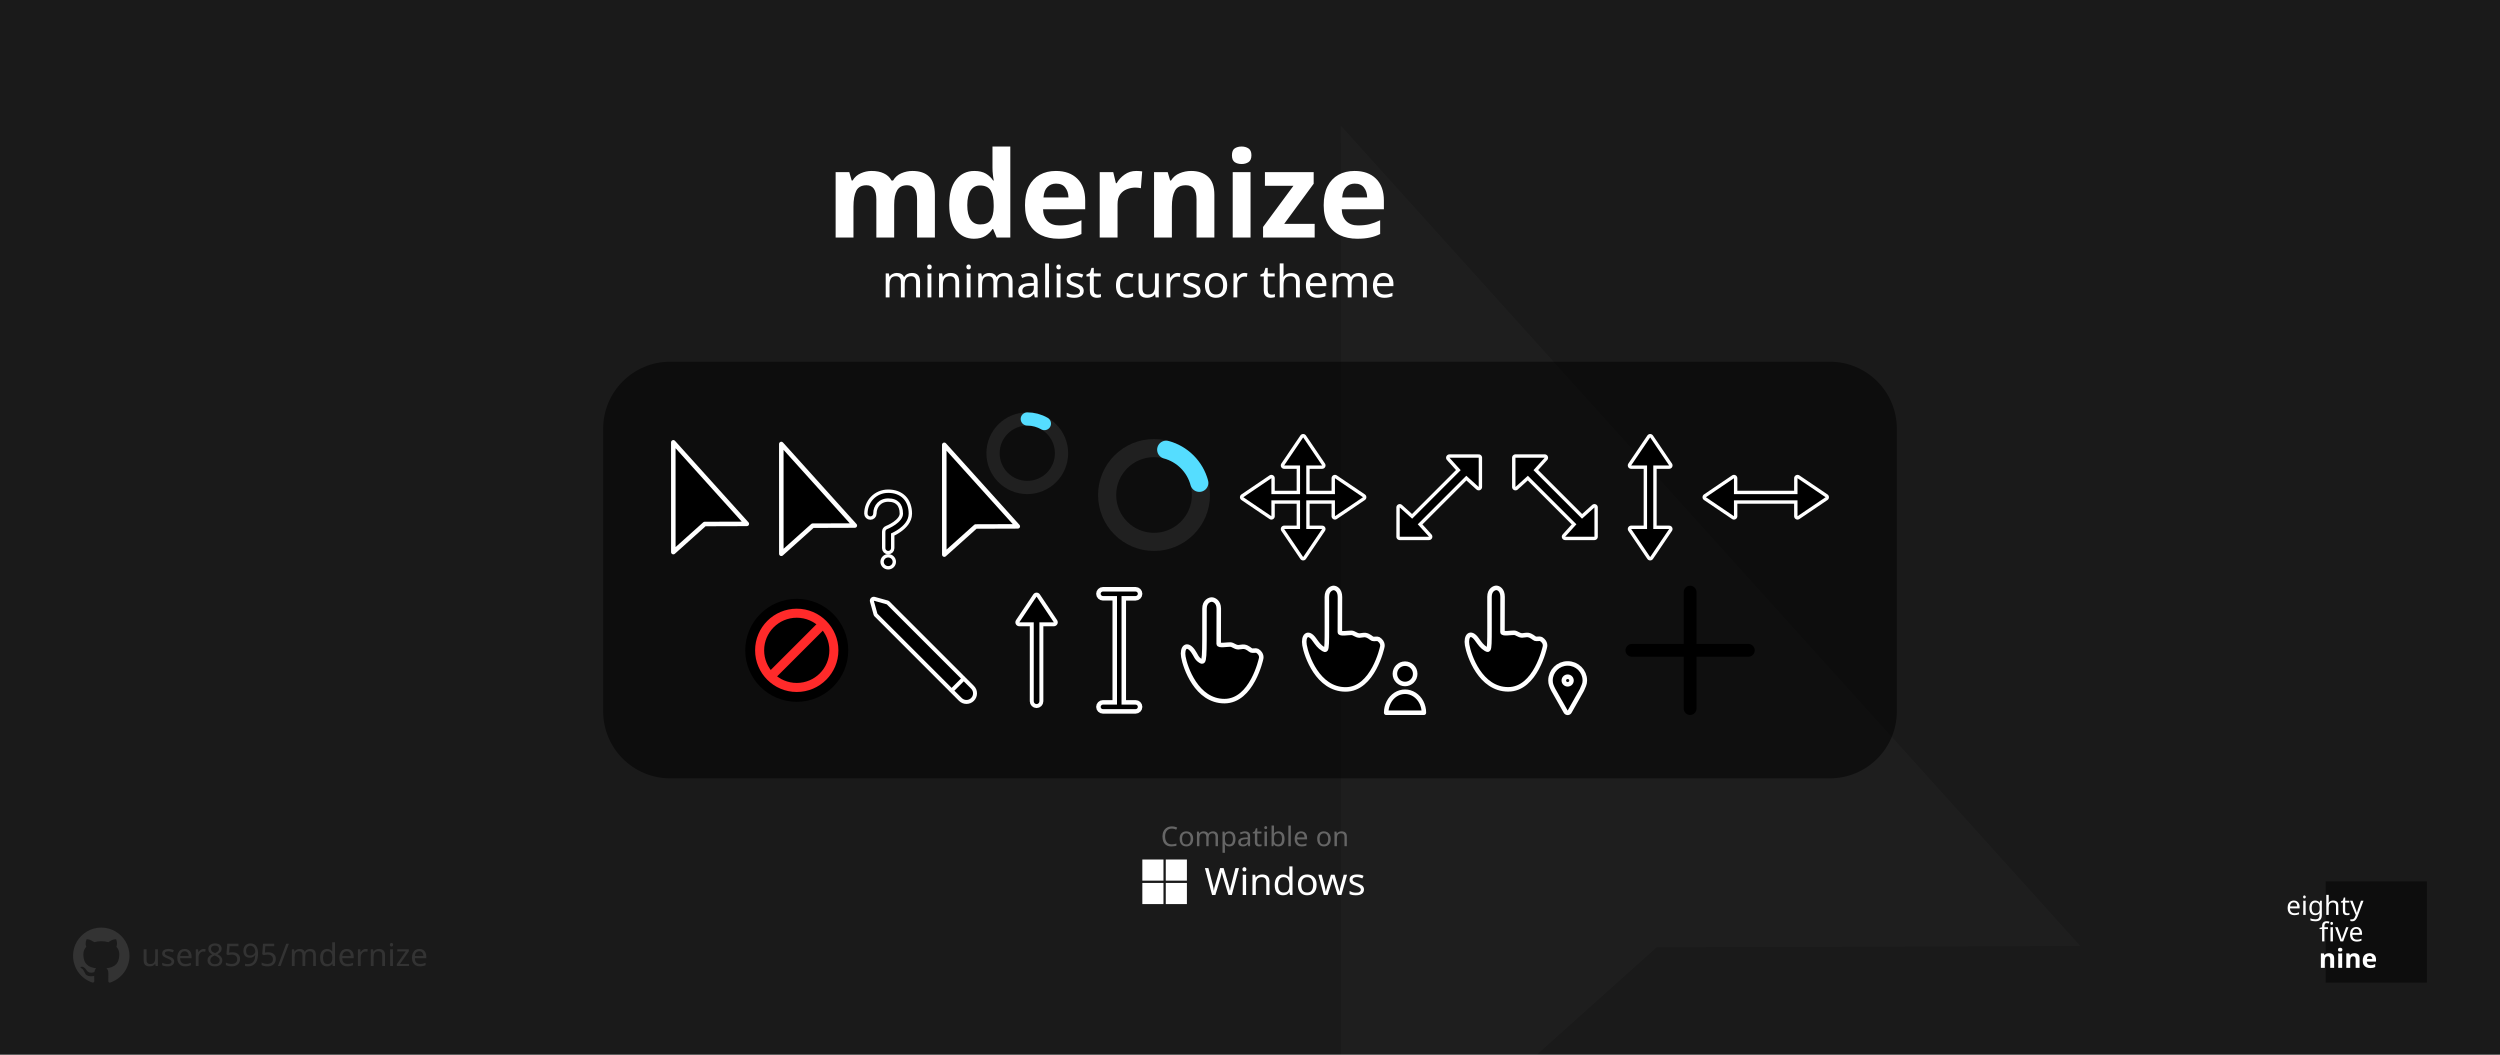
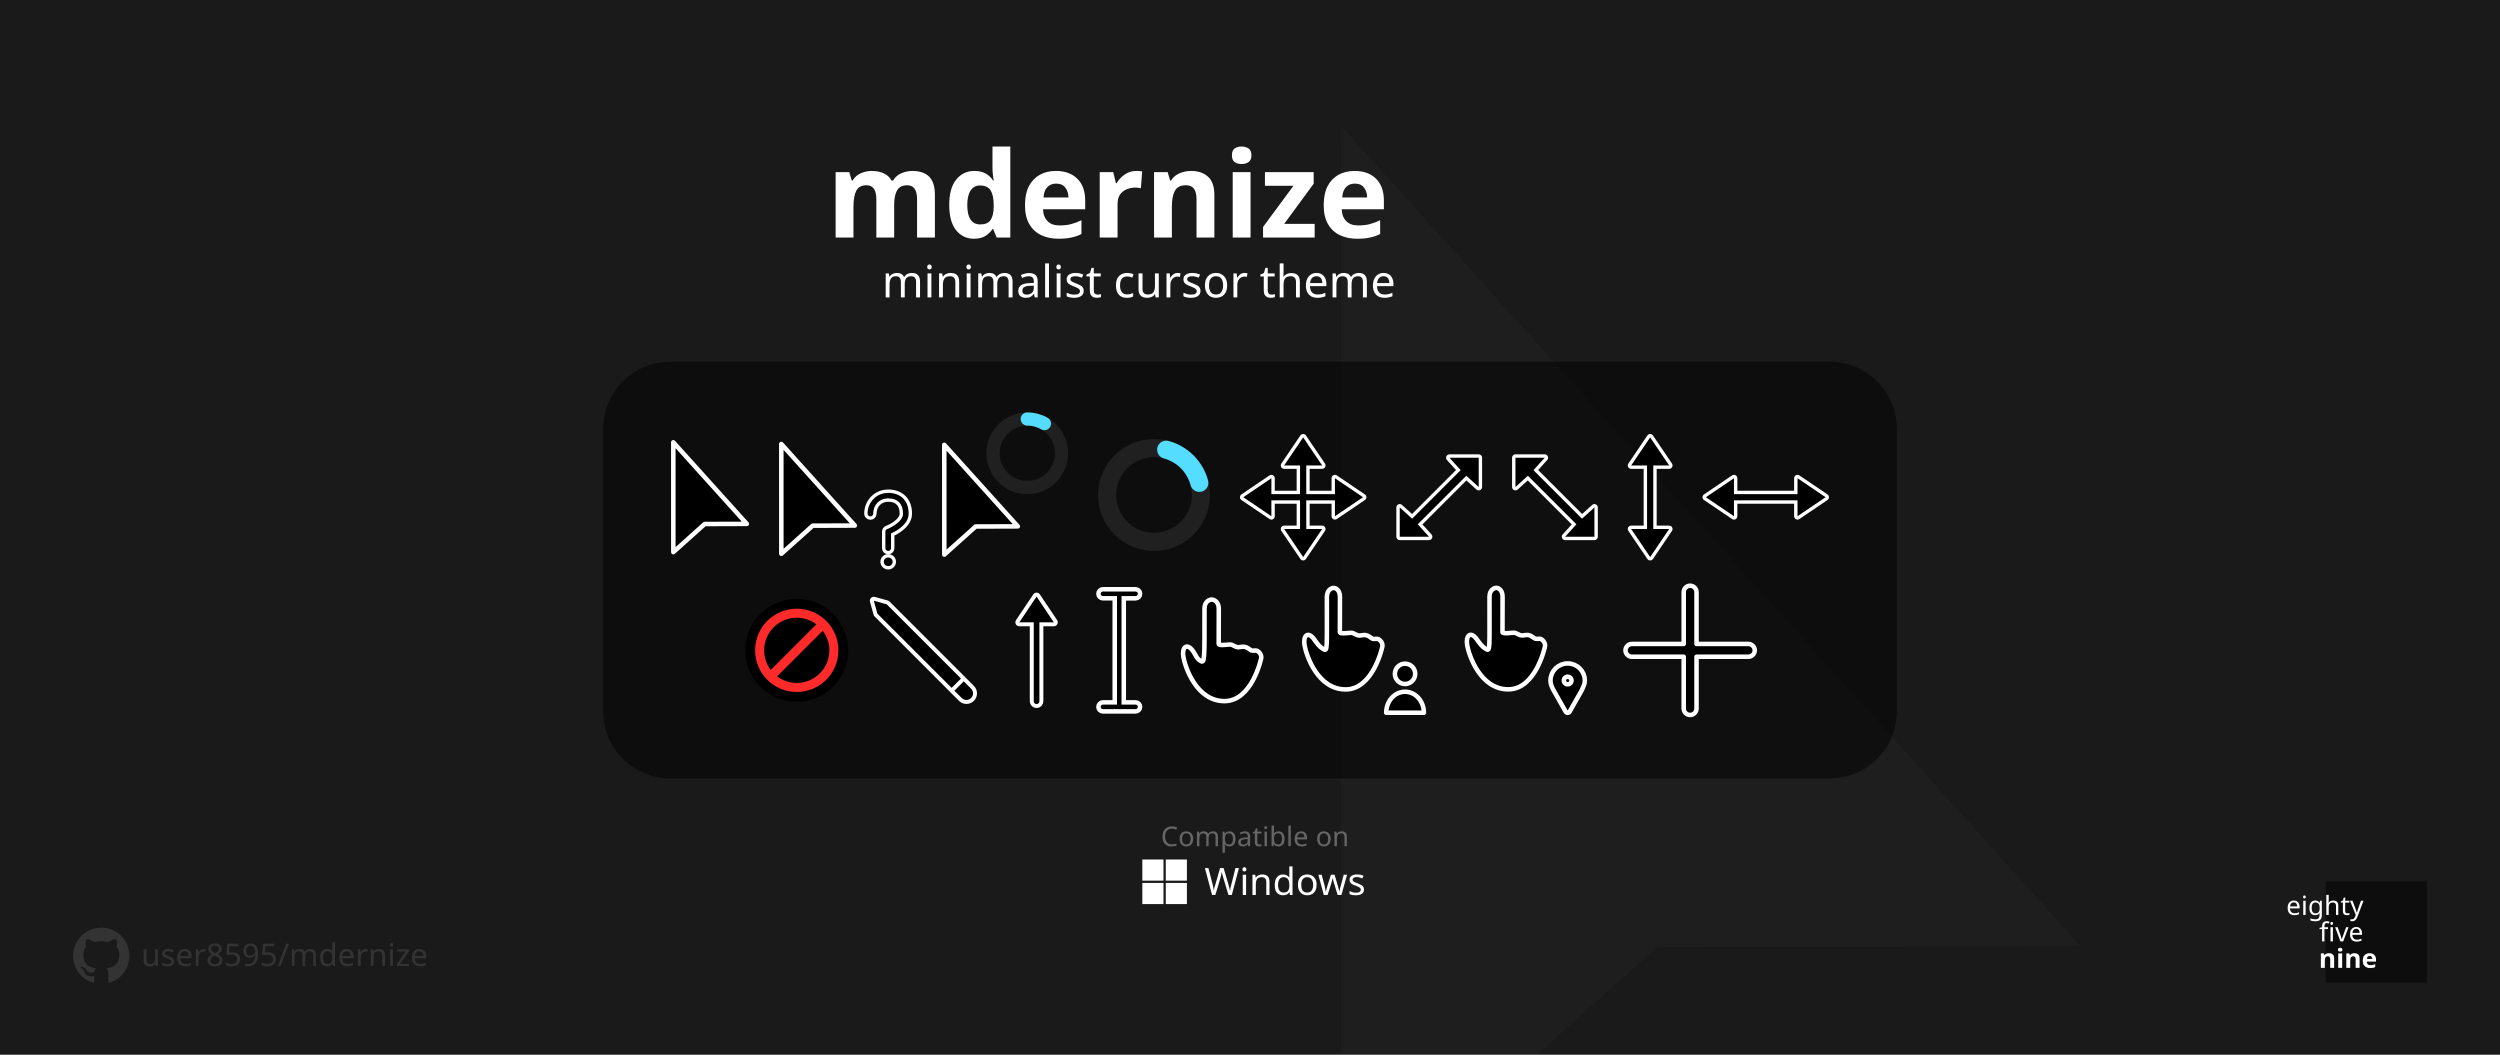
<svg xmlns="http://www.w3.org/2000/svg" width="1280" height="540" viewBox="0 0 338.667 142.875" version="1.1" id="svg1" xml:space="preserve">
  <defs id="defs1">
    <filter style="color-interpolation-filters:sRGB;" id="filter18" x="-0.064" y="-0.088" width="1.123" height="1.174">
      <feFlood result="flood" in="SourceGraphic" flood-opacity="0.435" flood-color="rgb(0,0,0)" id="feFlood17" />
      <feGaussianBlur result="blur" in="SourceGraphic" stdDeviation="2.5" id="feGaussianBlur17" />
      <feOffset result="offset" in="blur" dx="0" dy="0" id="feOffset17" />
      <feComposite result="comp1" operator="in" in="flood" in2="offset" id="feComposite17" />
      <feComposite result="comp2" operator="over" in="SourceGraphic" in2="comp1" id="feComposite18" />
    </filter>
    <filter style="color-interpolation-filters:sRGB" id="filter18-7" x="-0.064" y="-0.088" width="1.123" height="1.174">
      <feFlood result="flood" in="SourceGraphic" flood-opacity="0.435" flood-color="rgb(0,0,0)" id="feFlood17-6" />
      <feGaussianBlur result="blur" in="SourceGraphic" stdDeviation="2.5" id="feGaussianBlur17-1" />
      <feOffset result="offset" in="blur" dx="0" dy="0" id="feOffset17-4" />
      <feComposite result="comp1" operator="in" in="flood" in2="offset" id="feComposite17-2" />
      <feComposite result="comp2" operator="over" in="SourceGraphic" in2="comp1" id="feComposite18-3" />
    </filter>
    <filter style="color-interpolation-filters:sRGB" id="filter18-6" x="-0.064" y="-0.088" width="1.123" height="1.174">
      <feFlood result="flood" in="SourceGraphic" flood-opacity="0.435" flood-color="rgb(0,0,0)" id="feFlood17-5" />
      <feGaussianBlur result="blur" in="SourceGraphic" stdDeviation="2.5" id="feGaussianBlur17-0" />
      <feOffset result="offset" in="blur" dx="0" dy="0" id="feOffset17-2" />
      <feComposite result="comp1" operator="in" in="flood" in2="offset" id="feComposite17-8" />
      <feComposite result="comp2" operator="over" in="SourceGraphic" in2="comp1" id="feComposite18-6" />
    </filter>
    <clipPath clipPathUnits="userSpaceOnUse" id="clipPath17">
      <path id="path17" style="fill:#333333;fill-opacity:0.084;stroke:none;stroke-width:6.159;stroke-linecap:round;stroke-linejoin:round;stroke-dasharray:none;stroke-opacity:0.08;paint-order:markers fill stroke" d="m 319.348,128.139 -57.379,0.183 -42.733,38.293 -0.033,-149.568 z" />
    </clipPath>
  </defs>
  <g id="layer1">
    <rect style="opacity:1;fill:#1a1a1a;stroke-width:1.5;stroke-linecap:round;stroke-linejoin:round;paint-order:markers fill stroke" id="rect2" width="338.667" height="142.875" x="3.3333333e-06" y="-5.6843419e-14" />
    <rect style="fill:#ffffff;fill-opacity:0.02;stroke-width:1.5;stroke-linecap:round;stroke-linejoin:round;paint-order:markers fill stroke" id="rect2-0" width="338.667" height="142.875" x="3.3333333e-06" y="-5.6843419e-14" clip-path="url(#clipPath17)" transform="translate(-37.55571)" />
    <g id="g6" transform="matrix(0.9541028,0,0,0.9541028,7.771933,3.278784)">
      <rect style="fill:#000000;fill-opacity:0.5;stroke-width:0.711;stroke-linecap:round;stroke-linejoin:round;paint-order:markers fill stroke" id="rect2-2-1" width="183.681" height="59.155" x="77.493" y="47.921" ry="9.516" />
      <g id="g16" transform="translate(-1.192252)">
        <g id="layer1-5" transform="matrix(0.3209875,0,0,0.3209875,175.1944,76.67583)">
          <g id="path1" />
          <g id="path2">
            <g id="g2" transform="translate(1.166729,3.268765)">
              <circle style="fill:#000000;stroke:#ffffff;stroke-width:2;stroke-linecap:round;stroke-linejoin:round;stroke-dasharray:none;paint-order:markers fill stroke" id="path10-4" cx="52.867" cy="45.204" r="4.495" />
              <path style="fill:#000000;stroke:#ffffff;stroke-width:2;stroke-linecap:round;stroke-linejoin:round;stroke-dasharray:none;paint-order:markers fill stroke" id="path10-8-3" d="m 61.207,-62.421 a 8.34,9.302 0 0 1 -4.17,8.055 8.34,9.302 0 0 1 -8.34,0 8.34,9.302 0 0 1 -4.17,-8.055 h 8.34 z" transform="scale(1,-1)" />
            </g>
            <path style="fill:#000000;stroke:#ffffff;stroke-width:2;stroke-linecap:round;stroke-linejoin:round;stroke-dasharray:none;paint-order:markers fill stroke" d="m 19.457,14.445 c -0.038,23.038 0.375,24.282 -1.519,23.129 -1.894,-1.153 -2.741,-2.461 -4.082,-4.325 -2.817,-3.914 -4.977,-1.577 -4.282,2.529 0.773,4.571 5.821,19.596 18.163,19.596 12.22,0 16.208,-18.728 16.208,-18.728 0,0 0.715,-2.061 -1.747,-3.568 -0.376,-0.23 -1.922,0.105 -2.488,-0.097 -0.697,-0.249 -1.565,-1.407 -3.236,-1.654 -0.725,-0.107 -2.114,0.24 -2.59,0.22 -1.57,-0.068 -2.309,-1.166 -3.573,-1.205 -1.301,-0.04 -5.108,0.662 -5.108,-0.289 0,-1.166 0.042,-6.672 0.042,-15.575 0,-3.15 -1.883,-4 -2.788,-4 -0.759,0 -2.994,0.766 -2.999,3.967 z" id="path3-4-5" />
          </g>
        </g>
-         <path id="path4" style="stroke:none;stroke-width:0.481;stroke-linecap:round;stroke-linejoin:round;stroke-dasharray:none;paint-order:stroke markers fill" d="m 233.015,79.724 c -0.499,6.7e-5 -0.909,0.411 -0.909,0.91 v 7.358 h -7.358 c -0.498,6.7e-5 -0.91,0.41 -0.91,0.909 6e-5,0.499 0.411,0.91 0.91,0.91 h 7.358 v 7.357 6.42e-4 c 7e-5,0.498 0.411,0.909 0.909,0.909 0.498,-6.8e-5 0.91,-0.41 0.91,-0.909 v -6.42e-4 -7.357 h 7.357 6.5e-4 c 0.499,-6.7e-5 0.909,-0.411 0.909,-0.91 -7e-5,-0.498 -0.411,-0.909 -0.909,-0.909 h -6.5e-4 -7.357 v -7.358 c -7e-5,-0.499 -0.411,-0.91 -0.91,-0.91 z" />
+         <path id="path4" style="stroke:#ffffff;stroke-width:0.642;stroke-linecap:round;stroke-linejoin:round;stroke-dasharray:none;paint-order:markers fill stroke;stroke-opacity:1" d="m 233.015,79.724 c -0.499,6.7e-5 -0.909,0.411 -0.909,0.91 v 7.358 h -7.358 c -0.498,6.7e-5 -0.91,0.41 -0.91,0.909 6e-5,0.499 0.411,0.91 0.91,0.91 h 7.358 v 7.357 6.42e-4 c 7e-5,0.498 0.411,0.909 0.909,0.909 0.498,-6.8e-5 0.91,-0.41 0.91,-0.909 v -6.42e-4 -7.357 h 7.357 6.5e-4 c 0.499,-6.7e-5 0.909,-0.411 0.909,-0.91 -7e-5,-0.498 -0.411,-0.909 -0.909,-0.909 h -6.5e-4 -7.357 v -7.358 c -7e-5,-0.499 -0.411,-0.91 -0.91,-0.91 z" />
        <g id="layer1-2" transform="matrix(0.3209875,0,0,0.3209875,141.0919,78.02967)">
          <g id="path1-3" />
          <path id="path3" style="fill:#000000;stroke:#ffffff;stroke-width:4;stroke-linecap:round;stroke-linejoin:round;stroke-dasharray:none;paint-order:stroke fill markers" d="m 26.646,7.853 a 1,1 0 0 0 -1,1 1,1 0 0 0 1,1 h 6.221 V 57.879 h -6.221 a 1,1 0 0 0 -1,1 1,1 0 0 0 1,1 h 14.439 a 1,1 0 0 0 1,-1 1,1 0 0 0 -1,-1 H 34.867 V 9.854 h 6.219 a 1,1 0 0 0 1,-1 1,1 0 0 0 -1,-1 h -7.219 z" />
        </g>
        <g id="layer1-6" transform="matrix(0.3209875,0,0,0.3209875,95.30085,78.02951)">
          <g id="path1-8" />
          <g id="path2-5">
            <circle style="fill:#000000;stroke:none;stroke-width:5;stroke-linecap:round;stroke-linejoin:round;stroke-dasharray:none;paint-order:markers fill stroke" id="path3-8" cx="33.867" cy="33.867" r="22.78" />
            <g id="g4" transform="matrix(0.8712103,0,0,0.8712103,4.361678,4.361678)" style="stroke-width:1.148">
              <circle style="fill:none;stroke:#ff2a2a;stroke-width:4.591;stroke-linecap:round;stroke-linejoin:round;stroke-dasharray:none;paint-order:markers fill stroke" id="path3-7" cx="33.867" cy="33.867" r="18.851" />
              <path style="fill:none;stroke:#ff2a2a;stroke-width:4.591;stroke-linecap:round;stroke-linejoin:round;stroke-dasharray:none;paint-order:stroke markers fill" d="m 45.737,21.996 -23.741,23.741" id="path4-6" />
            </g>
          </g>
        </g>
        <g id="layer1-3" transform="matrix(0.3209875,0,0,0.3209875,129.3511,78.19005)">
          <g id="path1-4" />
          <g id="path2-1">
            <g id="path3-1">
              <path style="stroke-linecap:round;stroke-linejoin:round;paint-order:markers fill stroke" d="M 33.867,11.838 V 55.896" id="path5" />
              <path id="path6" style="fill:#000000;stroke:#ffffff;stroke-width:3.5;stroke-linecap:round;stroke-linejoin:round;stroke-dasharray:none;paint-order:stroke markers fill" d="M 33.867,9.587 26.241,20.97 h 6.376 v 34.926 a 1.25,1.25 0 0 0 1.25,1.25 1.25,1.25 0 0 0 1.25,-1.25 V 20.97 h 6.375 z" />
            </g>
          </g>
        </g>
        <g id="layer1-8" transform="matrix(0.3209875,0,0,0.3209875,113.2853,78.02976)">
          <g id="path1-40" />
          <g id="path2-7">
            <g id="g13" transform="matrix(1.033364,-1.033364,1.033364,1.033364,-27.05387,26.73758)" style="stroke-width:0.684">
              <path d="m 28.027,47.594 h -4 v 3.75 c 0,1.105 0.895,2 2,2 1.105,0 2,-0.896 2,-2 z" style="fill:#000000;stroke:#ffffff;stroke-width:2.395;stroke-linecap:round;stroke-linejoin:round;stroke-dasharray:none;paint-order:stroke markers fill" id="path9" />
              <path d="m 26.027,11.689 -2,3.544 v 31.765 h 4 v -31.765 z" style="fill:#000000;stroke:#ffffff;stroke-width:2.395;stroke-linecap:round;stroke-linejoin:round;stroke-dasharray:none;paint-order:stroke markers fill" id="path8" />
            </g>
          </g>
        </g>
        <g id="layer1-14" transform="matrix(0.3209875,0,0,0.3209875,157.9904,77.59043)">
          <g id="path1-60" />
          <g id="path2-71">
            <path style="fill:#000000;stroke:#ffffff;stroke-width:2;stroke-linecap:round;stroke-linejoin:round;stroke-dasharray:none;paint-order:markers fill stroke" d="m 18.928,16.771 c -7.3e-5,23.038 0.122,24.282 -1.772,23.129 -1.894,-1.153 -1.959,-2.461 -3.3,-4.325 -2.817,-3.914 -4.977,-1.577 -4.282,2.529 0.773,4.571 5.821,19.596 18.163,19.596 12.22,0 16.208,-18.728 16.208,-18.728 0,0 0.715,-2.061 -1.747,-3.568 -0.376,-0.23 -1.922,0.105 -2.488,-0.097 -0.697,-0.249 -1.565,-1.407 -3.236,-1.654 -0.725,-0.107 -2.114,0.24 -2.59,0.22 -1.57,-0.068 -2.309,-1.166 -3.573,-1.205 -1.301,-0.04 -5.108,0.662 -5.108,-0.289 0,-1.166 0.042,-6.672 0.042,-15.575 0,-3.15 -2.198,-4.036 -3.104,-4.036 -0.928,0 -3.213,0.794 -3.213,4.003 z" id="path3-4" />
          </g>
        </g>
        <g id="layer1-33" transform="matrix(0.3209875,0,0,0.3209875,198.2841,76.66484)">
          <g id="path1-5" />
          <path id="path4-9" style="fill:#000000;stroke:#ffffff;stroke-width:4;stroke-linecap:square;stroke-linejoin:round;stroke-dasharray:none;paint-order:stroke markers fill" d="m 54.034,44.909 c -3.643,2.29e-4 -6.596,2.936 -6.596,6.557 0.004,1.319 0.353,2.085 1.158,3.693 l 5.437,9.599 5.391,-9.518 c 0.72,-1.783 1.204,-2.423 1.205,-3.774 9.3e-5,-3.622 -2.953,-6.557 -6.596,-6.557 z m 0,3.876 c 1.49,-1.86e-4 2.697,1.2 2.697,2.681 1.87e-4,1.481 -1.208,2.682 -2.697,2.681 -1.49,-1.35e-4 -2.697,-1.201 -2.697,-2.681 1.37e-4,-1.481 1.207,-2.681 2.697,-2.681 z" />
-           <path style="fill:#000000;stroke:#ffffff;stroke-width:2;stroke-linecap:round;stroke-linejoin:round;stroke-dasharray:none;paint-order:markers fill stroke" d="m 19.457,14.445 c -0.038,23.038 0.375,24.282 -1.519,23.129 -1.894,-1.153 -2.741,-2.461 -4.082,-4.325 -2.817,-3.914 -4.977,-1.577 -4.282,2.529 0.773,4.571 5.821,19.596 18.163,19.596 12.22,0 16.208,-18.728 16.208,-18.728 0,0 0.715,-2.061 -1.747,-3.568 -0.376,-0.23 -1.922,0.105 -2.488,-0.097 -0.697,-0.249 -1.565,-1.407 -3.236,-1.654 -0.725,-0.107 -2.114,0.24 -2.59,0.22 -1.57,-0.068 -2.309,-1.166 -3.573,-1.205 -1.301,-0.04 -5.108,0.662 -5.108,-0.289 0,-1.166 0.042,-6.672 0.042,-15.575 0,-3.15 -1.883,-4 -2.788,-4 -0.759,0 -2.994,0.766 -2.999,3.967 z" id="path3-4-8" />
+           <path style="fill:#000000;stroke:#ffffff;stroke-width:2.002;stroke-linecap:round;stroke-linejoin:round;stroke-dasharray:none;paint-order:markers fill stroke" d="m 19.457,14.445 c -0.038,23.038 0.375,24.282 -1.519,23.129 -1.894,-1.153 -2.741,-2.461 -4.082,-4.325 -2.817,-3.914 -4.977,-1.577 -4.282,2.529 0.773,4.571 5.821,19.596 18.163,19.596 12.22,0 16.208,-18.728 16.208,-18.728 0,0 0.715,-2.061 -1.747,-3.568 -0.376,-0.23 -1.922,0.105 -2.488,-0.097 -0.697,-0.249 -1.565,-1.407 -3.236,-1.654 -0.725,-0.107 -2.114,0.24 -2.59,0.22 -1.57,-0.068 -2.309,-1.166 -3.573,-1.205 -1.301,-0.04 -5.108,0.662 -5.108,-0.289 0,-1.166 0.042,-6.672 0.042,-15.575 0,-3.15 -1.883,-4 -2.788,-4 -0.759,0 -2.994,0.766 -2.999,3.967 z" id="path3-4-8" />
        </g>
      </g>
      <g id="g17">
        <path id="path1-9" style="fill:#000000;stroke:#ffffff;stroke-width:0.642;stroke-linecap:round;stroke-linejoin:round;stroke-dasharray:none;paint-order:markers fill stroke" d="m 97.89,70.945 -5.98,0.019 -4.454,3.991 -0.003,-15.589 z" />
        <g id="layer1-7" transform="matrix(0.3209875,0,0,0.3209875,215.2797,56.29008)">
          <g id="path1-95" />
          <g id="path2-4">
            <path id="path4-4" style="stroke:#ffffff;stroke-width:3;stroke-linecap:round;stroke-linejoin:round;stroke-dasharray:none;paint-order:stroke markers fill" d="M 33.867,60.332 42.266,47.924 h -7.023 V 19.81 h 7.023 L 33.867,7.402 25.467,19.81 H 32.489 V 47.924 h -7.022 z" />
          </g>
        </g>
        <g id="g3" transform="matrix(0.3209875,0,0,0.3209875,295.385,-2.993351)">
          <g id="g5">
            <path id="path1-79" style="fill:#000000;stroke:#ffffff;stroke-width:2;stroke-linecap:round;stroke-linejoin:round;stroke-dasharray:none;paint-order:markers fill stroke" d="m -495.415,231.448 -18.631,0.059 -13.876,12.434 -0.011,-48.566 z" />
            <circle style="opacity:0.5;fill:none;stroke:#333333;stroke-width:5.842;stroke-linecap:round;stroke-linejoin:round;stroke-dasharray:none;paint-order:stroke markers fill" id="path3-0-4-8-8-5-6-2-2-7-06-8" cx="-491.215" cy="199.101" r="15.148" />
          </g>
          <path style="fill:none;stroke:#55ddff;stroke-width:5.842;stroke-linecap:round;stroke-linejoin:round;stroke-dasharray:none;paint-order:stroke markers fill" id="path3-0-3-6-4-8-9-3-0-6-5-18-8" d="m -491.215,183.952 a 15.148,15.148 0 0 1 7.574,2.03" />
        </g>
        <g id="layer1-60" transform="matrix(0.3209875,0,0,0.3209875,201.7597,56.29008)">
          <g id="path1-6" />
          <g id="path2-6">
            <path id="path4-4-1" style="stroke:#ffffff;stroke-width:3;stroke-linecap:round;stroke-linejoin:round;stroke-dasharray:none;paint-order:stroke markers fill" d="M 51.333,51.333 H 38.396 L 43.363,45.838 21.895,24.371 16.4,29.337 V 16.4 h 12.937 l -4.965,5.494 21.467,21.467 5.494,-4.965 z" />
          </g>
        </g>
        <g id="layer1-37" transform="matrix(0.3209875,0,0,0.3209875,185.3292,56.29008)">
          <g id="path1-88" />
          <g id="path2-2">
            <path id="path4-4-9" style="stroke:#ffffff;stroke-width:3;stroke-linecap:round;stroke-linejoin:round;stroke-dasharray:none;paint-order:stroke markers fill" d="m 16.4,51.333 h 12.937 l -4.966,-5.495 21.467,-21.467 5.495,4.966 V 16.4 H 38.396 l 4.965,5.494 -21.467,21.467 -5.494,-4.965 z" />
          </g>
        </g>
        <g id="layer1-54" transform="matrix(0.3209875,0,0,0.3209875,100.1832,56.52801)">
          <path id="path1-2" style="fill:#000000;stroke:#ffffff;stroke-width:2;stroke-linecap:round;stroke-linejoin:round;stroke-dasharray:none;paint-order:markers fill stroke" d="M 40.628,45.656 21.997,45.716 8.121,58.149 8.11,9.584 Z" />
          <path style="fill:#000000;stroke:#ffffff;stroke-width:3;stroke-linecap:round;stroke-linejoin:round;stroke-dasharray:none;paint-order:stroke markers fill" d="m 55.4,31.208 c -5.238,0 -9.128,4.165 -9.128,9.181 a 1.245,1.216 0 0 0 1.245,1.216 1.245,1.216 0 0 0 1.245,-1.216 c 0,-3.835 2.712,-6.749 6.638,-6.749 2.19,0 3.759,0.632 4.834,1.729 1.075,1.097 1.719,2.746 1.719,5.02 0,1.888 -1.578,3.609 -3.381,4.871 -1.803,1.262 -3.623,1.958 -3.623,1.958 a 1.245,1.216 0 0 0 -0.796,1.134 v 7.307 a 1.245,1.216 0 0 0 1.246,1.216 1.245,1.216 0 0 0 1.245,-1.216 V 49.136 c 0.748,-0.326 1.924,-0.879 3.379,-1.898 2.096,-1.468 4.419,-3.728 4.419,-6.849 0,-2.734 -0.809,-5.069 -2.41,-6.702 -1.6,-1.633 -3.929,-2.479 -6.632,-2.479 z" id="path3-09" />
          <ellipse style="fill:#000000;stroke:#ffffff;stroke-width:3;stroke-linecap:round;stroke-linejoin:round;stroke-dasharray:none;paint-order:stroke markers fill" id="path2-73" cx="55.395" cy="61.688" rx="1.953" ry="1.908" />
        </g>
        <g id="layer1-1" transform="matrix(0.3209875,0,0,0.3209875,231.688,56.29008)">
          <g id="path1-65" />
          <g id="path2-75">
            <path id="path4-4-4" style="stroke:#ffffff;stroke-width:3;stroke-linecap:round;stroke-linejoin:round;stroke-dasharray:none;paint-order:stroke markers fill" d="m 7.402,33.867 12.408,8.399 v -7.023 h 28.114 v 7.023 L 60.332,33.867 47.924,25.467 V 32.489 H 19.81 v -7.022 z" />
          </g>
        </g>
        <g id="layer1-35" transform="matrix(0.3209875,0,0,0.3209875,166.0104,56.29008)">
          <g id="path1-1" />
          <g id="path2-20">
            <path id="path4-4-16" style="stroke:#ffffff;stroke-width:3;stroke-linecap:round;stroke-linejoin:round;stroke-dasharray:none;paint-order:stroke markers fill" d="M 33.867,7.402 25.467,19.81 H 32.489 V 32.489 H 19.81 V 25.467 L 7.402,33.867 19.81,42.266 V 35.243 H 32.489 V 47.924 H 25.467 L 33.867,60.332 42.266,47.924 H 35.243 V 35.243 h 12.681 v 7.023 L 60.332,33.867 47.924,25.467 V 32.489 H 35.243 V 19.81 h 7.023 z" />
          </g>
        </g>
        <g id="g1" transform="matrix(0.3209875,0,0,0.3209875,291.2918,6.865903)">
          <circle style="opacity:0.5;fill:none;stroke:#333333;stroke-width:8;stroke-linecap:round;stroke-linejoin:round;stroke-dasharray:none;paint-order:stroke markers fill" id="path3-0-4" cx="-422.396" cy="186.855" r="20.744" />
          <path style="fill:none;stroke:#55ddff;stroke-width:8;stroke-linecap:round;stroke-linejoin:round;stroke-dasharray:none;paint-order:stroke markers fill" id="path3-0-3-6" d="m -417.027,166.818 a 20.744,20.744 0 0 1 14.668,14.668" />
        </g>
      </g>
      <text xml:space="preserve" style="font-style:normal;font-variant:normal;font-weight:600;font-stretch:normal;font-size:16.997px;line-height:0.5;font-family:Figtree;-inkscape-font-specification:'Figtree Semi-Bold';text-align:center;letter-spacing:0px;writing-mode:lr-tb;direction:ltr;text-anchor:middle;fill:#000000;fill-opacity:0.5;stroke-width:4.38;stroke-linejoin:round;paint-order:stroke fill markers" x="169.01" y="30.288" id="text1">
        <tspan id="tspan1" style="font-style:normal;font-variant:normal;font-weight:600;font-stretch:normal;line-height:0.5;font-family:Figtree;-inkscape-font-specification:'Figtree Semi-Bold';text-align:center;text-anchor:middle;fill:#ffffff;fill-opacity:1;stroke-width:4.38" x="169.01" y="30.288">mdernize</tspan>
        <tspan style="font-style:normal;font-variant:normal;font-weight:300;font-stretch:normal;font-size:6.35px;line-height:0.5;font-family:Figtree;-inkscape-font-specification:'Figtree Light';text-align:center;text-anchor:middle;fill:#ffffff;fill-opacity:1;stroke-width:4.38" x="169.01" y="38.786" id="tspan2">minimalist cursor theme</tspan>
      </text>
      <g id="g10" transform="matrix(1.380732,0,0,1.380732,-76.59324,-60.97964)">
        <path fill="#0078d4" d="m 171.625,130.061 h -2.173 v 2.172 h 2.173 z m -2.41,0 h -2.173 v 2.172 h 2.173 z m 2.41,2.41 h -2.173 v 2.173 h 2.173 z m -2.41,0 h -2.173 v 2.173 h 2.173" id="path1-68" style="fill:#ffffff;stroke-width:0.001" />
        <text xml:space="preserve" style="font-style:normal;font-variant:normal;font-weight:300;font-stretch:normal;font-size:3.881px;line-height:0.5;font-family:Figtree;-inkscape-font-specification:'Figtree Light';text-align:start;letter-spacing:0px;writing-mode:lr-tb;direction:ltr;text-anchor:start;fill:#ffffff;fill-opacity:1;stroke-width:2;stroke-linejoin:round;paint-order:stroke fill markers" x="173.429" y="133.706" id="text9">
          <tspan id="tspan9" style="font-size:3.881px;text-align:start;text-anchor:start;stroke-width:2" x="173.429" y="133.706">Windows</tspan>
        </text>
      </g>
      <text xml:space="preserve" style="font-style:normal;font-variant:normal;font-weight:300;font-stretch:normal;font-size:3.881px;line-height:0.5;font-family:Figtree;-inkscape-font-specification:'Figtree Light';text-align:start;letter-spacing:0px;writing-mode:lr-tb;direction:ltr;text-anchor:start;fill:#666666;fill-opacity:1;stroke-width:2;stroke-linejoin:round;paint-order:stroke fill markers" x="156.671" y="116.711" id="text10">
        <tspan id="tspan10" style="fill:#666666;stroke-width:2" x="156.671" y="116.711">Compatible on</tspan>
      </text>
    </g>
    <rect style="fill:#000000;fill-opacity:0.5;stroke-width:1.128;stroke-linejoin:round;paint-order:stroke fill markers" id="rect14" width="13.714" height="13.714" x="315.053" y="119.397" />
    <text xml:space="preserve" style="font-style:normal;font-variant:normal;font-weight:normal;font-stretch:normal;font-size:3.581px;line-height:1;font-family:Archivo;-inkscape-font-specification:Archivo;text-align:start;letter-spacing:0px;writing-mode:lr-tb;direction:ltr;text-anchor:start;fill:#000000;fill-opacity:1;stroke-width:1.128;stroke-linejoin:round;paint-order:stroke fill markers" x="326.686" y="123.946" id="text12">
      <tspan id="tspan12" style="line-height:1;text-align:end;text-anchor:end;fill:#ffffff;stroke-width:1.128" x="326.686" y="123.946">eighty</tspan>
      <tspan style="font-style:normal;font-variant:normal;font-weight:500;font-stretch:normal;line-height:1;font-family:Archivo;-inkscape-font-specification:'Archivo Medium';text-align:end;text-anchor:end;fill:#ffffff;stroke-width:1.128" x="326.686" y="127.527" id="tspan13">five</tspan>
      <tspan style="font-style:normal;font-variant:normal;font-weight:bold;font-stretch:normal;line-height:1;font-family:Archivo;-inkscape-font-specification:'Archivo Bold';text-align:end;text-anchor:end;fill:#ffffff;stroke-width:1.128" x="326.686" y="131.108" id="tspan14">nine</tspan>
    </text>
    <g id="g15" transform="translate(-2.337553,-2.004373)">
      <path d="m 15.039,127.8 q 0.503,-0.14 1.018,-0.14 0.515,0 1.012,0.14 0.503,0.14 0.916,0.388 0.42,0.248 0.77,0.598 0.35,0.35 0.598,0.77 0.248,0.414 0.382,0.91 0.14,0.496 0.14,1.012 0,0.624 -0.197,1.209 -0.191,0.579 -0.535,1.05 -0.344,0.465 -0.827,0.821 -0.477,0.356 -1.044,0.547 -0.134,0.032 -0.197,-0.032 -0.064,-0.064 -0.064,-0.153 0,-0.019 0,-0.382 0.006,-0.363 0.006,-0.668 0,-0.484 -0.261,-0.7 0.197,-0.025 0.363,-0.057 0.172,-0.038 0.35,-0.102 0.185,-0.07 0.331,-0.165 0.146,-0.095 0.28,-0.235 0.134,-0.146 0.223,-0.331 0.089,-0.185 0.14,-0.439 0.057,-0.255 0.057,-0.56 0,-0.598 -0.395,-1.024 0.026,-0.057 0.045,-0.127 0.019,-0.076 0.032,-0.21 0.019,-0.14 -0.013,-0.312 -0.026,-0.178 -0.102,-0.363 -0.013,-0.006 -0.038,-0.006 -0.026,-0.006 -0.121,0.006 -0.095,0.006 -0.204,0.038 -0.108,0.032 -0.299,0.121 -0.185,0.089 -0.382,0.235 -0.458,-0.134 -0.961,-0.134 -0.496,0 -0.948,0.134 -0.204,-0.14 -0.395,-0.229 -0.185,-0.095 -0.299,-0.127 -0.115,-0.032 -0.204,-0.038 -0.083,-0.013 -0.121,-0.006 l -0.032,0.006 q -0.076,0.185 -0.108,0.363 -0.026,0.172 -0.013,0.312 0.019,0.134 0.038,0.21 0.019,0.07 0.045,0.127 -0.395,0.426 -0.395,1.024 0,0.305 0.051,0.56 0.057,0.255 0.14,0.439 0.089,0.185 0.223,0.331 0.14,0.14 0.28,0.235 0.146,0.095 0.331,0.165 0.185,0.064 0.35,0.102 0.165,0.032 0.363,0.057 -0.191,0.172 -0.242,0.509 -0.083,0.038 -0.172,0.064 -0.083,0.025 -0.216,0.032 -0.127,0.006 -0.248,-0.019 -0.121,-0.032 -0.255,-0.127 -0.127,-0.102 -0.223,-0.267 -0.038,-0.057 -0.089,-0.115 -0.045,-0.057 -0.121,-0.121 -0.07,-0.07 -0.172,-0.115 -0.102,-0.045 -0.204,-0.045 -0.114,0.006 -0.159,0.038 -0.038,0.025 -0.013,0.07 0.026,0.038 0.07,0.076 0.045,0.038 0.108,0.07 0.108,0.057 0.223,0.242 0.121,0.185 0.165,0.299 0.026,0.064 0.057,0.121 0.032,0.057 0.089,0.134 0.064,0.07 0.159,0.121 0.102,0.051 0.229,0.089 0.134,0.032 0.325,0.032 0.197,0 0.42,-0.051 0,0.191 0.006,0.445 0.006,0.248 0.006,0.267 0,0.089 -0.07,0.153 -0.064,0.057 -0.197,0.032 -0.56,-0.191 -1.044,-0.541 -0.484,-0.356 -0.827,-0.821 -0.344,-0.471 -0.541,-1.056 -0.197,-0.585 -0.197,-1.209 0,-0.515 0.134,-1.012 0.14,-0.496 0.388,-0.91 0.248,-0.42 0.598,-0.77 0.35,-0.35 0.764,-0.598 0.42,-0.248 0.916,-0.388 z" id="text5" style="font-weight:300;font-size:8.467px;line-height:0.9;font-family:Figtree;-inkscape-font-specification:'Figtree Light';letter-spacing:0px;fill:#333333;stroke-width:1.466;stroke-linecap:square;stroke-linejoin:round;paint-order:markers fill stroke" aria-label="" />
      <text xml:space="preserve" style="font-style:normal;font-variant:normal;font-weight:300;font-stretch:normal;font-size:4.233px;line-height:0.9;font-family:Figtree;-inkscape-font-specification:'Figtree Light';text-align:start;letter-spacing:0px;writing-mode:lr-tb;direction:ltr;text-anchor:start;fill:#333333;fill-opacity:1;stroke:none;stroke-width:1;stroke-linecap:square;stroke-linejoin:round;stroke-dasharray:none;paint-order:markers fill stroke" x="21.471" y="132.87" id="text6">
        <tspan id="tspan5" style="font-size:4.233px;fill:#333333;stroke-width:1" x="21.471" y="132.87">user8595/mdernize</tspan>
      </text>
    </g>
  </g>
</svg>
